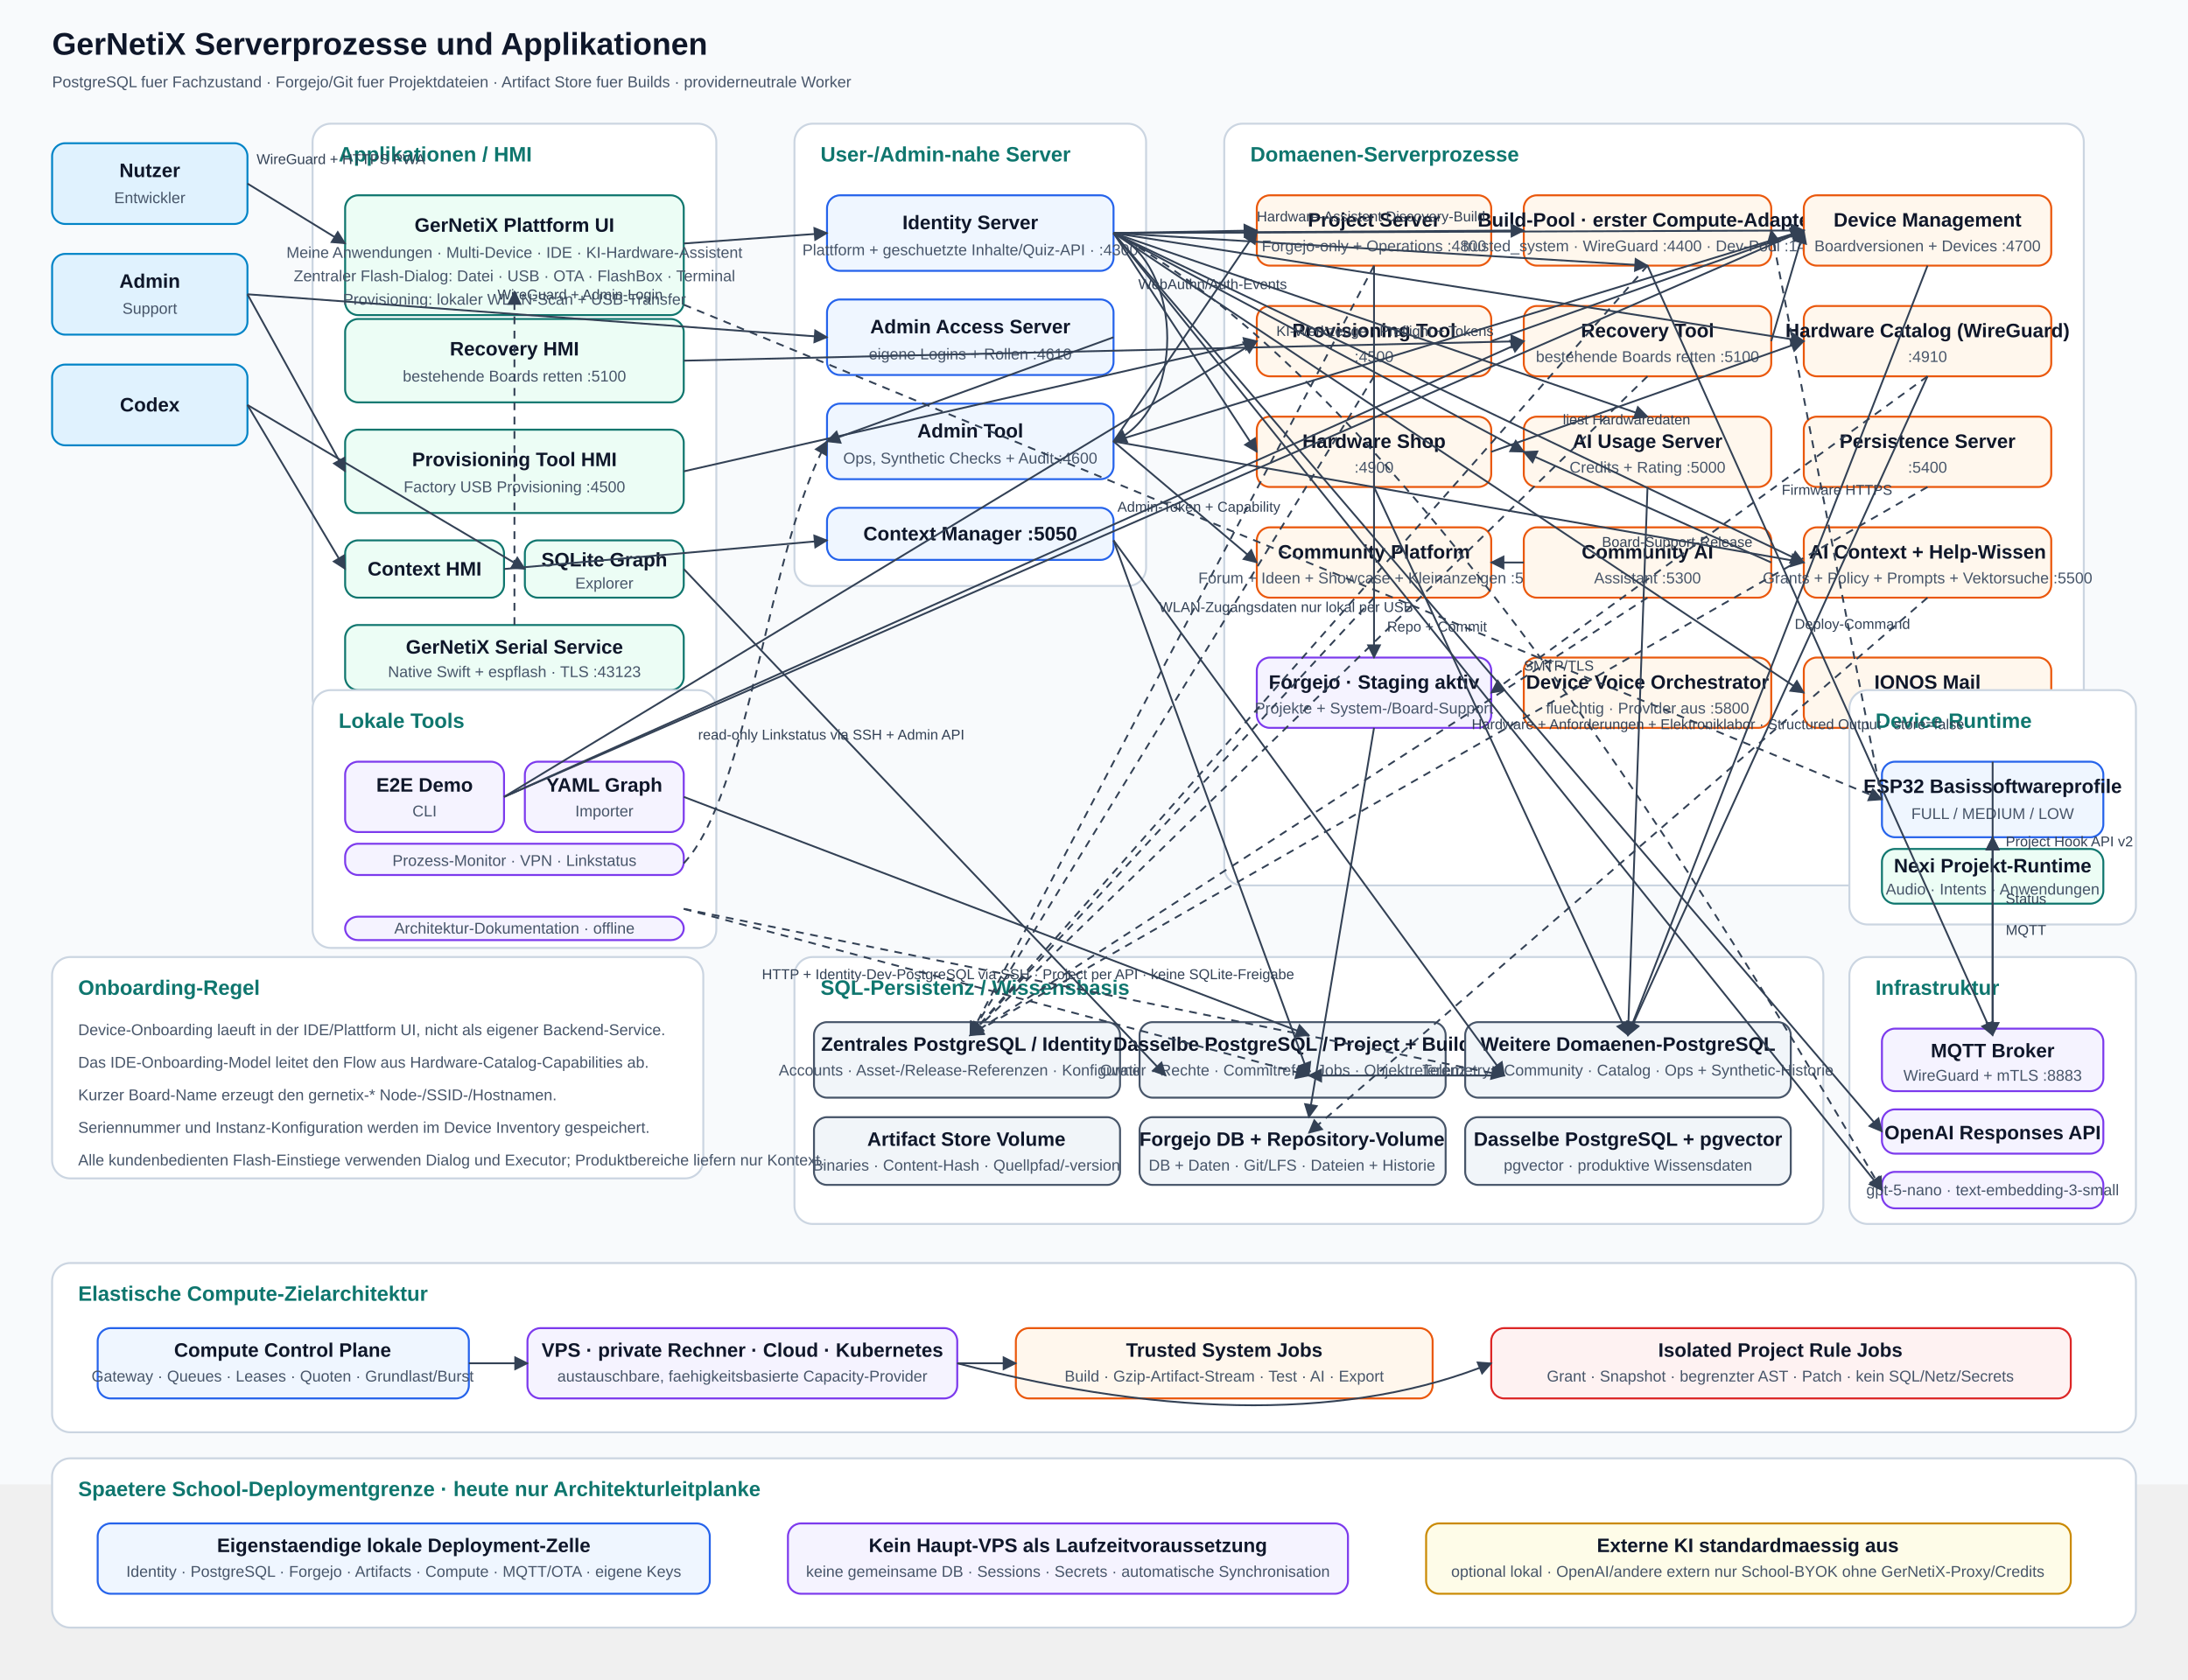
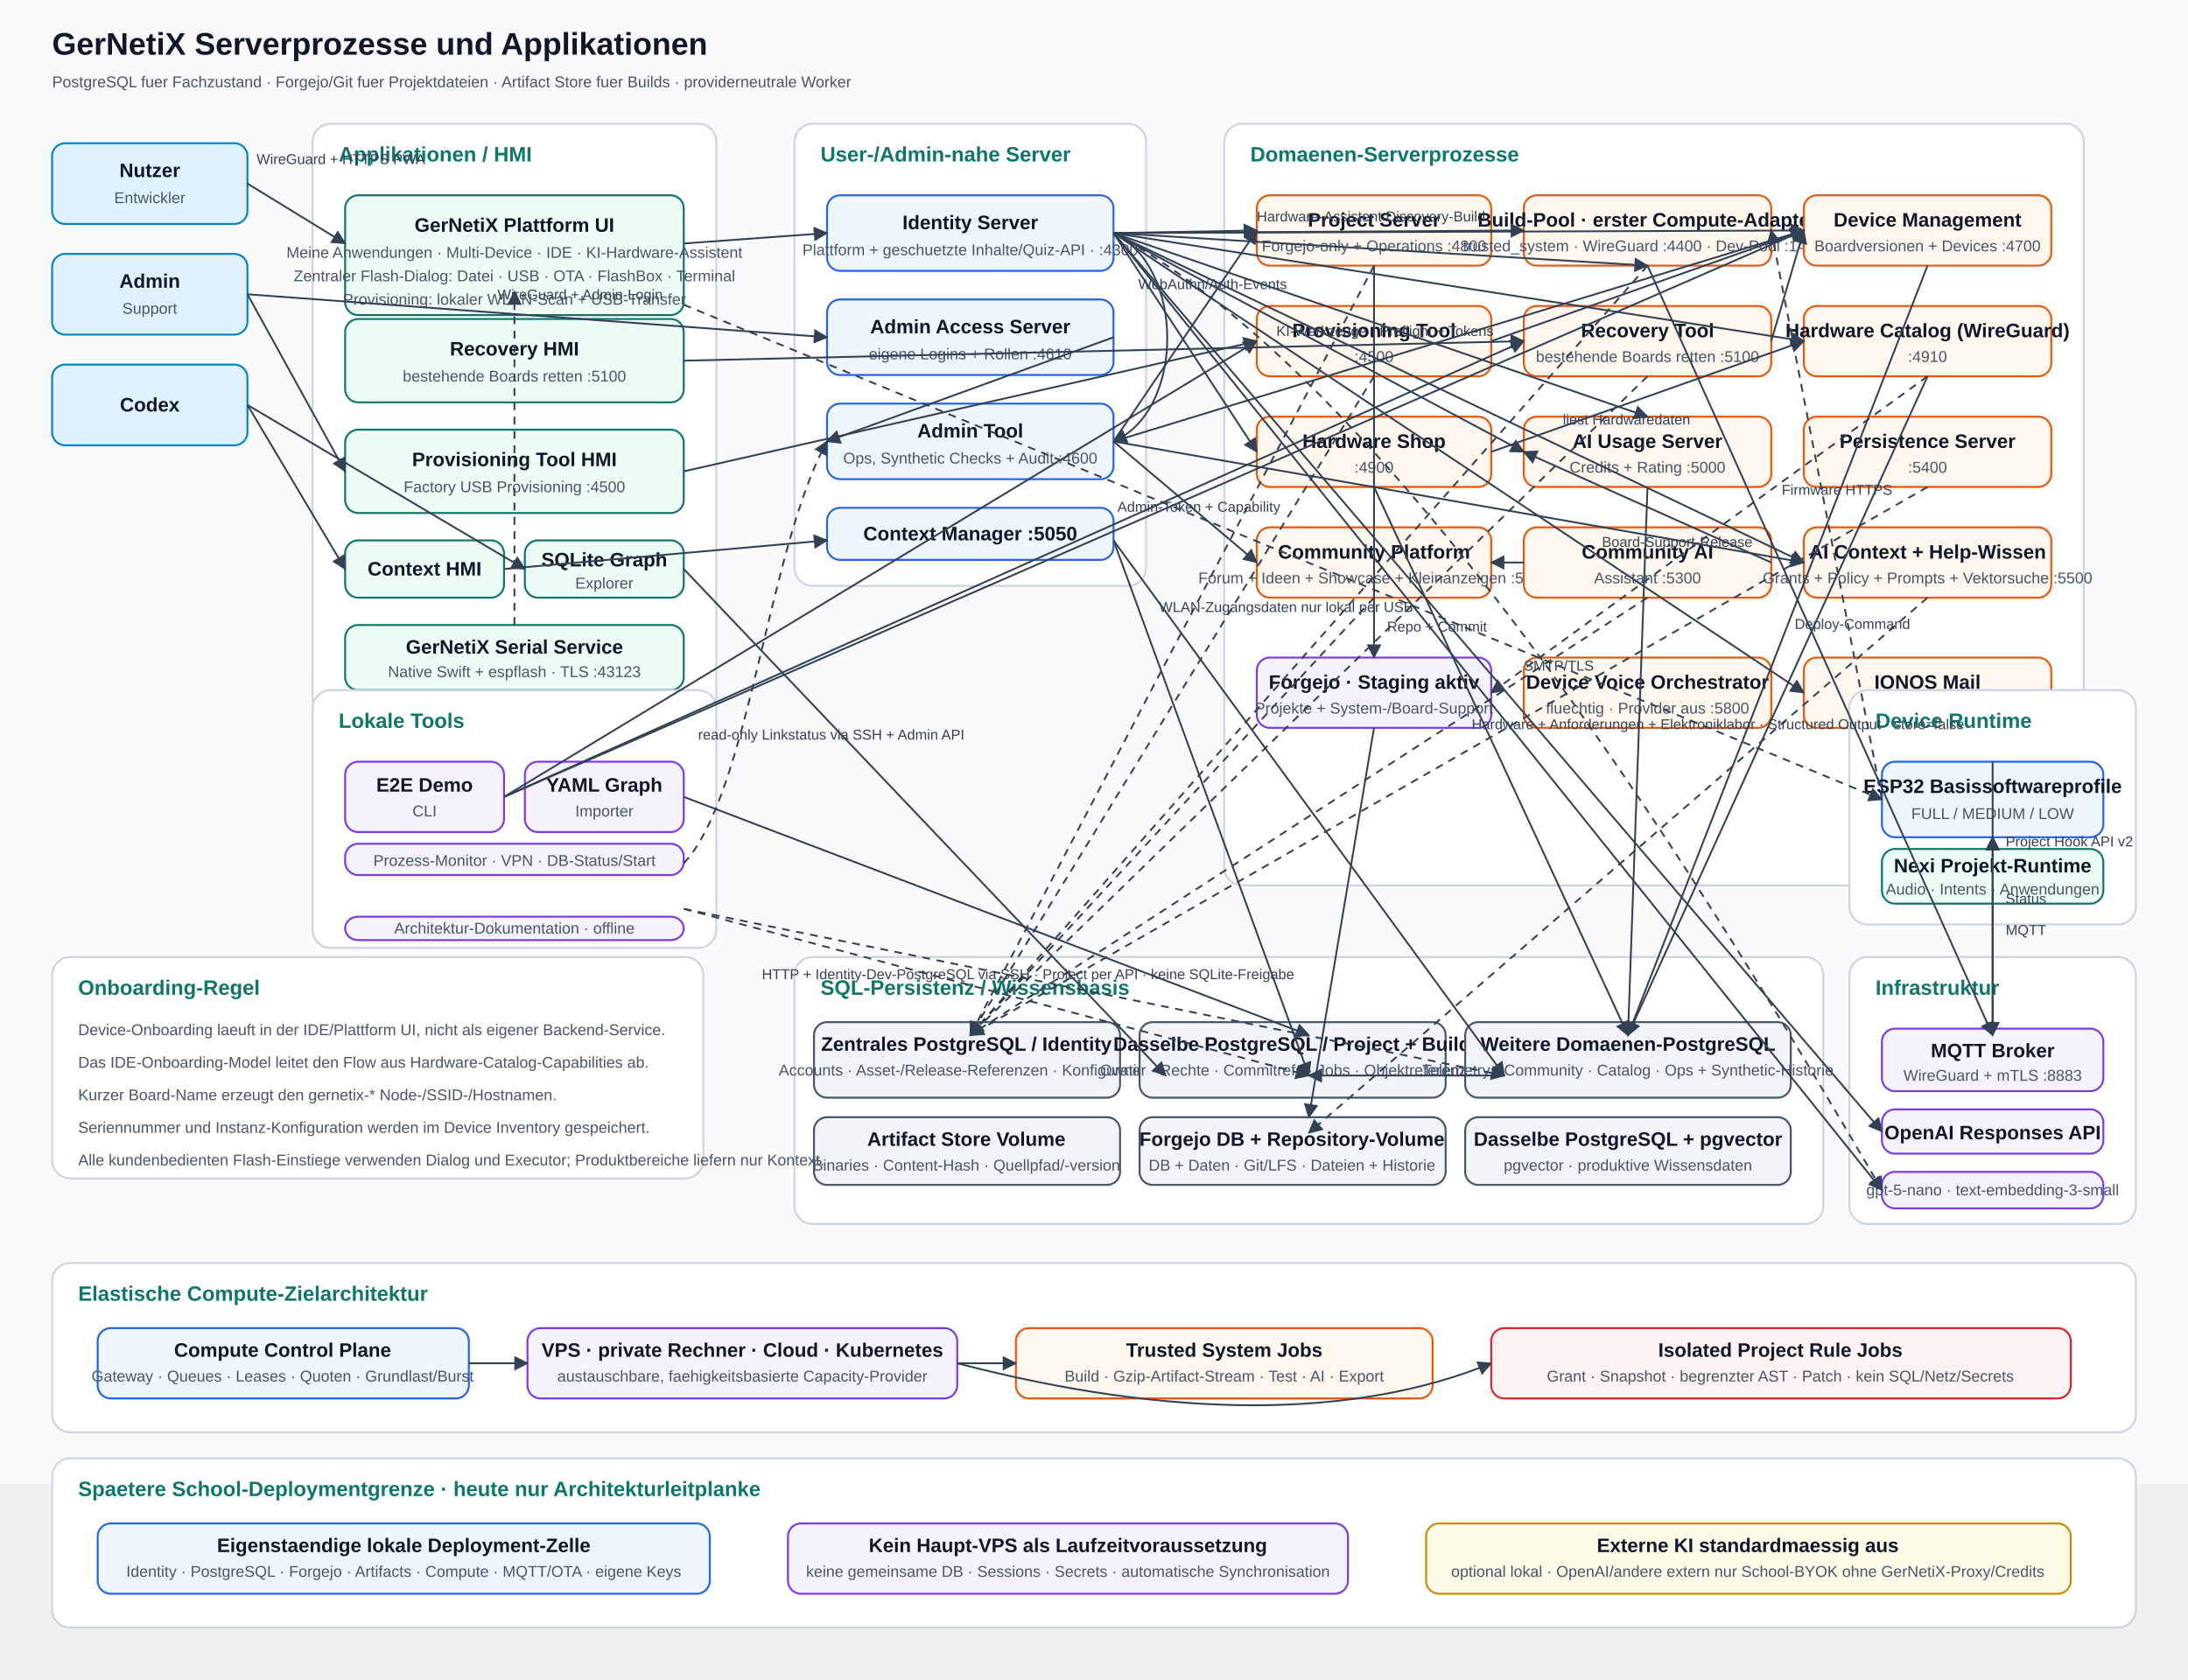
<svg xmlns="http://www.w3.org/2000/svg" width="1680" height="1290" viewBox="0 0 1680 1290" role="img" aria-labelledby="title desc">
  <defs>
    <marker id="arrow" viewBox="0 0 10 10" refX="9" refY="5" markerWidth="8" markerHeight="8" orient="auto-start-reverse">
      <path d="M 0 0 L 10 5 L 0 10 z" fill="#334155" />
    </marker>
    <style>
      .bg { fill: #f8fafc; }
      .cluster { fill: #ffffff; stroke: #cbd5e1; stroke-width: 1.5; rx: 14; }
      .clusterTitle { fill: #0f766e; font: 700 16px Segoe UI, Arial, sans-serif; }
      .node { fill: #ffffff; stroke: #94a3b8; stroke-width: 1.5; rx: 10; }
      .app { fill: #ecfdf5; stroke: #0f766e; }
      .edge { fill: #eff6ff; stroke: #2563eb; }
      .domain { fill: #fff7ed; stroke: #ea580c; }
      .tool { fill: #f5f3ff; stroke: #7c3aed; }
      .store { fill: #f1f5f9; stroke: #475569; }
      .actor { fill: #e0f2fe; stroke: #0284c7; }
      .titleText { fill: #0f172a; font: 700 15px Segoe UI, Arial, sans-serif; }
      .smallText { fill: #475569; font: 12px Segoe UI, Arial, sans-serif; }
      .label { fill: #334155; font: 11px Segoe UI, Arial, sans-serif; }
      .line { fill: none; stroke: #334155; stroke-width: 1.4; marker-end: url(#arrow); }
      .dashed { stroke-dasharray: 6 5; }
    </style>
  </defs>
  <rect class="bg" width="1680" height="1140" />
  <text x="40" y="42" class="titleText" style="font-size:24px">GerNetiX Serverprozesse und Applikationen</text>
  <text x="40" y="67" class="smallText">PostgreSQL fuer Fachzustand · Forgejo/Git fuer Projektdateien · Artifact Store fuer Builds · providerneutrale Worker</text>
  <g id="actors">
    <rect class="node actor" x="40" y="110" width="150" height="62" rx="10" />
    <text class="titleText" x="115" y="136" text-anchor="middle">Nutzer</text>
    <text class="smallText" x="115" y="156" text-anchor="middle">Entwickler</text>
    <rect class="node actor" x="40" y="195" width="150" height="62" rx="10" />
    <text class="titleText" x="115" y="221" text-anchor="middle">Admin</text>
    <text class="smallText" x="115" y="241" text-anchor="middle">Support</text>
    <rect class="node actor" x="40" y="280" width="150" height="62" rx="10" />
    <text class="titleText" x="115" y="316" text-anchor="middle">Codex</text>
  </g>
  <g id="applications">
    <rect class="cluster" x="240" y="95" width="310" height="455" rx="14" />
    <text class="clusterTitle" x="260" y="124">Applikationen / HMI</text>
    <rect class="node app" x="265" y="150" width="260" height="92" rx="10" />
    <text class="titleText" x="395" y="178" text-anchor="middle">GerNetiX Plattform UI</text>
    <text class="smallText" x="395" y="198" text-anchor="middle">Meine Anwendungen · Multi-Device · IDE · KI-Hardware-Assistent</text>
    <text class="smallText" x="395" y="216" text-anchor="middle">Zentraler Flash-Dialog: Datei · USB · OTA · FlashBox · Terminal</text>
    <text class="smallText" x="395" y="234" text-anchor="middle">Provisioning: lokaler WLAN-Scan + USB-Transfer</text>
    <rect class="node app" x="265" y="245" width="260" height="64" rx="10" />
    <text class="titleText" x="395" y="273" text-anchor="middle">Recovery HMI</text>
    <text class="smallText" x="395" y="293" text-anchor="middle">bestehende Boards retten :5100</text>
    <rect class="node app" x="265" y="330" width="260" height="64" rx="10" />
    <text class="titleText" x="395" y="358" text-anchor="middle">Provisioning Tool HMI</text>
    <text class="smallText" x="395" y="378" text-anchor="middle">Factory USB Provisioning :4500</text>
    <rect class="node app" x="265" y="415" width="122" height="44" rx="10" />
    <text class="titleText" x="326" y="442" text-anchor="middle">Context HMI</text>
    <rect class="node app" x="403" y="415" width="122" height="44" rx="10" />
    <text class="titleText" x="464" y="435" text-anchor="middle">SQLite Graph</text>
    <text class="smallText" x="464" y="452" text-anchor="middle">Explorer</text>
    <rect class="node app" x="265" y="480" width="260" height="50" rx="10" />
    <text class="titleText" x="395" y="502" text-anchor="middle">GerNetiX Serial Service</text>
    <text class="smallText" x="395" y="520" text-anchor="middle">Native Swift + espflash · TLS :43123</text>
  </g>
  <g id="edgeServices">
    <rect class="cluster" x="610" y="95" width="270" height="355" rx="14" />
    <text class="clusterTitle" x="630" y="124">User-/Admin-nahe Server</text>
    <rect class="node edge" x="635" y="150" width="220" height="58" rx="10" />
    <text class="titleText" x="745" y="176" text-anchor="middle">Identity Server</text>
    <text class="smallText" x="745" y="196" text-anchor="middle">Plattform + geschuetzte Inhalte/Quiz-API · :4300</text>
    <rect class="node edge" x="635" y="230" width="220" height="58" rx="10" />
    <text class="titleText" x="745" y="256" text-anchor="middle">Admin Access Server</text>
    <text class="smallText" x="745" y="276" text-anchor="middle">eigene Logins + Rollen :4610</text>
    <rect class="node edge" x="635" y="310" width="220" height="58" rx="10" />
    <text class="titleText" x="745" y="336" text-anchor="middle">Admin Tool</text>
    <text class="smallText" x="745" y="356" text-anchor="middle">Ops, Synthetic Checks + Audit :4600</text>
    <rect class="node edge" x="635" y="390" width="220" height="40" rx="10" />
    <text class="titleText" x="745" y="415" text-anchor="middle">Context Manager :5050</text>
  </g>
  <g id="domainServices">
    <rect class="cluster" x="940" y="95" width="660" height="585" rx="14" />
    <text class="clusterTitle" x="960" y="124">Domaenen-Serverprozesse</text>
    <rect class="node domain" x="965" y="150" width="180" height="54" rx="10" />
    <text class="titleText" x="1055" y="174" text-anchor="middle">Project Server</text>
    <text class="smallText" x="1055" y="193" text-anchor="middle">Forgejo-only + Operations :4800</text>
    <rect class="node domain" x="1170" y="150" width="190" height="54" rx="10" />
    <text class="titleText" x="1265" y="174" text-anchor="middle">Build-Pool · erster Compute-Adapter</text>
    <text class="smallText" x="1265" y="193" text-anchor="middle">trusted_system · WireGuard :4400 · Dev-Pool :14400</text>
    <rect class="node domain" x="1385" y="150" width="190" height="54" rx="10" />
    <text class="titleText" x="1480" y="174" text-anchor="middle">Device Management</text>
    <text class="smallText" x="1480" y="193" text-anchor="middle">Boardversionen + Devices :4700</text>
    <rect class="node domain" x="965" y="235" width="180" height="54" rx="10" />
    <text class="titleText" x="1055" y="259" text-anchor="middle">Provisioning Tool</text>
    <text class="smallText" x="1055" y="278" text-anchor="middle">:4500</text>
    <rect class="node domain" x="1170" y="235" width="190" height="54" rx="10" />
    <text class="titleText" x="1265" y="259" text-anchor="middle">Recovery Tool</text>
    <text class="smallText" x="1265" y="278" text-anchor="middle">bestehende Boards retten :5100</text>
    <rect class="node domain" x="1385" y="235" width="190" height="54" rx="10" />
    <text class="titleText" x="1480" y="259" text-anchor="middle">Hardware Catalog (WireGuard)</text>
    <text class="smallText" x="1480" y="278" text-anchor="middle">:4910</text>
    <rect class="node domain" x="965" y="320" width="180" height="54" rx="10" />
    <text class="titleText" x="1055" y="344" text-anchor="middle">Hardware Shop</text>
    <text class="smallText" x="1055" y="363" text-anchor="middle">:4900</text>
    <rect class="node domain" x="1170" y="320" width="190" height="54" rx="10" />
    <text class="titleText" x="1265" y="344" text-anchor="middle">AI Usage Server</text>
    <text class="smallText" x="1265" y="363" text-anchor="middle">Credits + Rating :5000</text>
    <rect class="node domain" x="1385" y="320" width="190" height="54" rx="10" />
    <text class="titleText" x="1480" y="344" text-anchor="middle">Persistence Server</text>
    <text class="smallText" x="1480" y="363" text-anchor="middle">:5400</text>
    <rect class="node domain" x="965" y="405" width="180" height="54" rx="10" />
    <text class="titleText" x="1055" y="429" text-anchor="middle">Community Platform</text>
    <text class="smallText" x="1055" y="448" text-anchor="middle">Forum + Ideen + Showcase + Kleinanzeigen :5200</text>
    <rect class="node domain" x="1170" y="405" width="190" height="54" rx="10" />
    <text class="titleText" x="1265" y="429" text-anchor="middle">Community AI</text>
    <text class="smallText" x="1265" y="448" text-anchor="middle">Assistant :5300</text>
    <rect class="node domain" x="1385" y="405" width="190" height="54" rx="10" />
    <text class="titleText" x="1480" y="429" text-anchor="middle">AI Context + Help-Wissen</text>
    <text class="smallText" x="1480" y="448" text-anchor="middle">Grants + Policy + Prompts + Vektorsuche :5500</text>
    <rect class="node domain" x="1385" y="505" width="190" height="54" rx="10" />
    <text class="titleText" x="1480" y="529" text-anchor="middle">IONOS Mail</text>
    <text class="smallText" x="1480" y="548" text-anchor="middle">SMTP/TLS</text>
    <rect class="node tool" x="965" y="505" width="180" height="54" rx="10" />
    <text class="titleText" x="1055" y="529" text-anchor="middle">Forgejo · Staging aktiv</text>
    <text class="smallText" x="1055" y="548" text-anchor="middle">Projekte + System-/Board-Support</text>
    <rect class="node domain" x="1170" y="505" width="190" height="54" rx="10" />
    <text class="titleText" x="1265" y="529" text-anchor="middle">Device Voice Orchestrator</text>
    <text class="smallText" x="1265" y="548" text-anchor="middle">fluechtig · Provider aus :5800</text>
  </g>
  <g id="tools">
    <rect class="cluster" x="240" y="530" width="310" height="198" rx="14" />
    <text class="clusterTitle" x="260" y="559">Lokale Tools</text>
    <rect class="node tool" x="265" y="585" width="122" height="54" rx="10" />
    <text class="titleText" x="326" y="608" text-anchor="middle">E2E Demo</text>
    <text class="smallText" x="326" y="627" text-anchor="middle">CLI</text>
    <rect class="node tool" x="403" y="585" width="122" height="54" rx="10" />
    <text class="titleText" x="464" y="608" text-anchor="middle">YAML Graph</text>
    <text class="smallText" x="464" y="627" text-anchor="middle">Importer</text>
    <rect class="node tool" x="265" y="648" width="260" height="24" rx="10" />
-     <text class="smallText" x="395" y="665" text-anchor="middle">Prozess-Monitor · VPN · Linkstatus</text>
+     <text class="smallText" x="395" y="665" text-anchor="middle">Prozess-Monitor · VPN · DB-Status/Start</text>
    <rect class="node tool" x="265" y="704" width="260" height="18" rx="10" />
    <text class="smallText" x="395" y="717" text-anchor="middle">Architektur-Dokumentation · offline</text>
  </g>
  <g id="deviceRuntime">
    <rect class="cluster" x="1420" y="530" width="220" height="180" rx="14" />
    <text class="clusterTitle" x="1440" y="559">Device Runtime</text>
    <rect class="node edge" x="1445" y="585" width="170" height="58" rx="10" />
    <text class="titleText" x="1530" y="609" text-anchor="middle">ESP32 Basissoftwareprofile</text>
    <text class="smallText" x="1530" y="629" text-anchor="middle">FULL / MEDIUM / LOW</text>
    <rect class="node app" x="1445" y="652" width="170" height="42" rx="10" />
    <text class="titleText" x="1530" y="670" text-anchor="middle">Nexi Projekt-Runtime</text>
    <text class="smallText" x="1530" y="687" text-anchor="middle">Audio · Intents · Anwendungen</text>
  </g>
  <g id="platformInfrastructure">
    <rect class="cluster" x="1420" y="735" width="220" height="205" rx="14" />
    <text class="clusterTitle" x="1440" y="764">Infrastruktur</text>
    <rect class="node tool" x="1445" y="790" width="170" height="48" rx="10" />
    <text class="titleText" x="1530" y="812" text-anchor="middle">MQTT Broker</text>
    <text class="smallText" x="1530" y="830" text-anchor="middle">WireGuard + mTLS :8883</text>
    <rect class="node tool" x="1445" y="852" width="170" height="34" rx="10" />
    <text class="titleText" x="1530" y="875" text-anchor="middle">OpenAI Responses API</text>
    <rect class="node tool" x="1445" y="900" width="170" height="28" rx="10" />
    <text class="smallText" x="1530" y="918" text-anchor="middle">gpt-5-nano · text-embedding-3-small</text>
  </g>
  <g id="storage">
    <rect class="cluster" x="610" y="735" width="790" height="205" rx="14" />
    <text class="clusterTitle" x="630" y="764">SQL-Persistenz / Wissensbasis</text>
    <rect class="node store" x="625" y="785" width="235" height="58" rx="10" />
    <text class="titleText" x="742" y="807" text-anchor="middle">Zentrales PostgreSQL / Identity</text>
    <text class="smallText" x="742" y="826" text-anchor="middle">Accounts · Asset-/Release-Referenzen · Konfiguration</text>
    <rect class="node store" x="875" y="785" width="235" height="58" rx="10" />
    <text class="titleText" x="992" y="807" text-anchor="middle">Dasselbe PostgreSQL / Project + Build</text>
    <text class="smallText" x="992" y="826" text-anchor="middle">Owner · Rechte · Commitrefs · Jobs · Objektreferenzen</text>
    <rect class="node store" x="1125" y="785" width="250" height="58" rx="10" />
    <text class="titleText" x="1250" y="807" text-anchor="middle">Weitere Domaenen-PostgreSQL</text>
    <text class="smallText" x="1250" y="826" text-anchor="middle">Telemetry · Community · Catalog · Ops + Synthetic-Historie</text>
    <rect class="node store" x="625" y="858" width="235" height="52" rx="10" />
    <text class="titleText" x="742" y="880" text-anchor="middle">Artifact Store Volume</text>
    <text class="smallText" x="742" y="899" text-anchor="middle">Binaries · Content-Hash · Quellpfad/-version</text>
    <rect class="node store" x="875" y="858" width="235" height="52" rx="10" />
    <text class="titleText" x="992" y="880" text-anchor="middle">Forgejo DB + Repository-Volume</text>
    <text class="smallText" x="992" y="899" text-anchor="middle">DB + Daten · Git/LFS · Dateien + Historie</text>
    <rect class="node store" x="1125" y="858" width="250" height="52" rx="10" />
    <text class="titleText" x="1250" y="880" text-anchor="middle">Dasselbe PostgreSQL + pgvector</text>
    <text class="smallText" x="1250" y="899" text-anchor="middle">pgvector · produktive Wissensdaten</text>
  </g>
  <path class="line" d="M 190 141 L 265 187" />
  <text class="label" x="197" y="126">WireGuard + HTTPS PWA</text>
  <path class="line" d="M 190 226 L 265 362" />
  <path class="line" d="M 190 226 L 635 259" />
  <text class="label" x="382" y="230">WireGuard + Admin-Login</text>
  <path class="line" d="M 190 311 L 265 437" />
  <path class="line" d="M 190 311 L 403 437" />
  <path class="line" d="M 525 187 L 635 179" />
  <path class="line dashed" d="M 525 234 L 1445 614" />
  <text class="label" x="890" y="470">WLAN-Zugangsdaten nur lokal per USB</text>
  <path class="line dashed" d="M 395 480 L 395 224" />
  <path class="line" d="M 525 277 L 1170 262" />
  <path class="line" d="M 525 362 L 965 262" />
  <path class="line" d="M 387 437 L 635 415" />
  <path class="line" d="M 525 437 L 895 826" />
  <path class="line" d="M 855 179 L 965 177" />
  <path class="line" d="M 855 179 L 1170 177" />
  <path class="line" d="M 855 179 L 1385 177" />
  <path class="line" d="M 855 179 L 1385 262" />
  <path class="line" d="M 855 179 L 965 347" />
  <path class="line" d="M 855 179 L 1170 347" />
  <path class="line" d="M 855 179 L 1385 432" />
  <path class="line" d="M 855 179 L 1385 532" />
  <text class="label" x="1170" y="515">SMTP/TLS</text>
  <path class="line" d="M 855 179 C 910 205, 910 315, 855 339" />
  <text class="label" x="874" y="222">WebAuthn/Auth-Events</text>
  <path class="line" d="M 855 179 L 1445 869" />
  <path class="line" d="M 855 179 L 1445 914" />
  <path class="line" d="M 855 259 L 635 339" />
  <path class="line dashed" d="M 525 663 C 575 610, 590 420, 635 339" />
  <text class="label" x="536" y="568">read-only Linkstatus via SSH + Admin API</text>
  <path class="line" d="M 855 339 L 1385 177" />
  <path class="line" d="M 855 339 L 965 177" />
  <path class="line" d="M 855 339 L 965 432" />
  <text class="label" x="858" y="393">Admin-Token + Capability</text>
  <path class="line" d="M 855 339 L 1385 432" />
  <path class="line" d="M 855 415 L 1155 826" />
  <path class="line" d="M 855 415 L 1005 826" />
  <path class="line" d="M 1055 204 L 1055 505" />
  <text class="label" x="1065" y="485">Repo + Commit</text>
  <path class="line" d="M 1055 559 L 1005 858" />
  <path class="line dashed" d="M 1480 289 L 1145 532" />
  <text class="label" x="1230" y="420">Board-Support-Release</text>
  <path class="line" d="M 1145 347 L 1385 262" />
  <text class="label" x="1200" y="326">liest Hardwaredaten</text>
  <path class="line" d="M 1145 262 L 1385 177" />
  <path class="line" d="M 1360 262 L 1385 177" />
  <path class="line" d="M 855 179 L 1265 204" />
  <text class="label" x="965" y="170">Hardware-Assistent Discovery-Build</text>
  <path class="line" d="M 855 179 L 1265 320" />
  <text class="label" x="980" y="258">KI-Werkzeuge · Preflight + Tokens</text>
  <path class="line dashed" d="M 855 179 C 1080 300, 1320 700, 1445 914" />
  <text class="label" x="1130" y="560">Hardware + Anforderungen + Elektroniklabor · Structured Output · store=false</text>
  <path class="line" d="M 1360 432 L 1170 347" />
  <path class="line" d="M 1170 432 L 1145 432" />
  <path class="line" d="M 1265 204 L 1530 795" />
  <text class="label" x="1378" y="483">Deploy-Command</text>
  <path class="line" d="M 1530 795 L 1530 643" />
  <text class="label" x="1540" y="718">MQTT</text>
  <path class="line" d="M 1530 585 L 1530 795" />
  <text class="label" x="1540" y="694">Status</text>
  <path class="line" d="M 1530 652 L 1530 643" />
  <text class="label" x="1540" y="650">Project Hook API v2</text>
  <path class="line dashed" d="M 1445 614 L 1360 177" />
  <text class="label" x="1368" y="380">Firmware HTTPS</text>
  <path class="line dashed" d="M 1055 204 L 745 795" />
  <path class="line dashed" d="M 1265 204 L 745 795" />
  <path class="line" d="M 1480 204 L 1250 795" />
  <path class="line dashed" d="M 1055 289 L 745 795" />
  <path class="line dashed" d="M 1265 289 L 745 795" />
  <path class="line" d="M 1480 289 L 1250 795" />
  <path class="line" d="M 1055 374 L 1250 795" />
  <path class="line" d="M 1265 374 L 1250 795" />
  <path class="line dashed" d="M 1480 374 L 745 795" />
  <path class="line dashed" d="M 1055 459 L 745 795" />
  <path class="line dashed" d="M 1265 459 L 745 795" />
  <path class="line dashed" d="M 1480 459 L 1005 870" />
  <path class="line" d="M 387 612 L 965 262" />
  <path class="line" d="M 387 612 L 1170 262" />
  <path class="line" d="M 387 612 L 1385 177" />
  <path class="line" d="M 525 612 L 1005 795" />
  <path class="line dashed" d="M 525 698 L 1005 826" />
  <path class="line dashed" d="M 525 698 L 1155 826" />
  <text class="label" x="585" y="752">HTTP + Identity-Dev-PostgreSQL via SSH · Project per API · keine SQLite-Freigabe</text>
  <path class="line" d="M 1155 826 L 1005 826" />
  <g id="legend">
    <rect class="cluster" x="40" y="735" width="500" height="170" rx="14" />
    <text class="clusterTitle" x="60" y="764">Onboarding-Regel</text>
    <text class="smallText" x="60" y="795">Device-Onboarding laeuft in der IDE/Plattform UI, nicht als eigener Backend-Service.</text>
    <text class="smallText" x="60" y="820">Das IDE-Onboarding-Model leitet den Flow aus Hardware-Catalog-Capabilities ab.</text>
    <text class="smallText" x="60" y="845">Kurzer Board-Name erzeugt den gernetix-* Node-/SSID-/Hostnamen.</text>
    <text class="smallText" x="60" y="870">Seriennummer und Instanz-Konfiguration werden im Device Inventory gespeichert.</text>
    <text class="smallText" x="60" y="895">Alle kundenbedienten Flash-Einstiege verwenden Dialog und Executor; Produktbereiche liefern nur Kontext.</text>
  </g>
  <g id="elasticComputeTarget">
    <rect class="cluster" x="40" y="970" width="1600" height="130" rx="14" />
    <text class="clusterTitle" x="60" y="999">Elastische Compute-Zielarchitektur</text>
    <rect class="node edge" x="75" y="1020" width="285" height="54" rx="10" />
    <text class="titleText" x="217" y="1042" text-anchor="middle">Compute Control Plane</text>
    <text class="smallText" x="217" y="1061" text-anchor="middle">Gateway · Queues · Leases · Quoten · Grundlast/Burst</text>
    <rect class="node tool" x="405" y="1020" width="330" height="54" rx="10" />
    <text class="titleText" x="570" y="1042" text-anchor="middle">VPS · private Rechner · Cloud · Kubernetes</text>
    <text class="smallText" x="570" y="1061" text-anchor="middle">austauschbare, faehigkeitsbasierte Capacity-Provider</text>
    <rect class="node domain" x="780" y="1020" width="320" height="54" rx="10" />
    <text class="titleText" x="940" y="1042" text-anchor="middle">Trusted System Jobs</text>
    <text class="smallText" x="940" y="1061" text-anchor="middle">Build · Gzip-Artifact-Stream · Test · AI · Export</text>
    <rect class="node" x="1145" y="1020" width="445" height="54" rx="10" style="fill:#fef2f2;stroke:#dc2626" />
    <text class="titleText" x="1367" y="1042" text-anchor="middle">Isolated Project Rule Jobs</text>
    <text class="smallText" x="1367" y="1061" text-anchor="middle">Grant · Snapshot · begrenzter AST · Patch · kein SQL/Netz/Secrets</text>
    <path class="line" d="M 360 1047 L 405 1047" />
    <path class="line" d="M 735 1047 L 780 1047" />
    <path class="line" d="M 735 1047 C 900 1090, 1040 1090, 1145 1047" />
  </g>
  <g id="schoolDeploymentBoundary">
    <rect class="cluster" x="40" y="1120" width="1600" height="130" rx="14" />
    <text class="clusterTitle" x="60" y="1149">Spaetere School-Deploymentgrenze · heute nur Architekturleitplanke</text>
    <rect class="node edge" x="75" y="1170" width="470" height="54" rx="10" />
    <text class="titleText" x="310" y="1192" text-anchor="middle">Eigenstaendige lokale Deployment-Zelle</text>
    <text class="smallText" x="310" y="1211" text-anchor="middle">Identity · PostgreSQL · Forgejo · Artifacts · Compute · MQTT/OTA · eigene Keys</text>
    <rect class="node tool" x="605" y="1170" width="430" height="54" rx="10" />
    <text class="titleText" x="820" y="1192" text-anchor="middle">Kein Haupt-VPS als Laufzeitvoraussetzung</text>
    <text class="smallText" x="820" y="1211" text-anchor="middle">keine gemeinsame DB · Sessions · Secrets · automatische Synchronisation</text>
    <rect class="node" x="1095" y="1170" width="495" height="54" rx="10" style="fill:#fefce8;stroke:#ca8a04" />
    <text class="titleText" x="1342" y="1192" text-anchor="middle">Externe KI standardmaessig aus</text>
    <text class="smallText" x="1342" y="1211" text-anchor="middle">optional lokal · OpenAI/andere extern nur School-BYOK ohne GerNetiX-Proxy/Credits</text>
  </g>
</svg>
